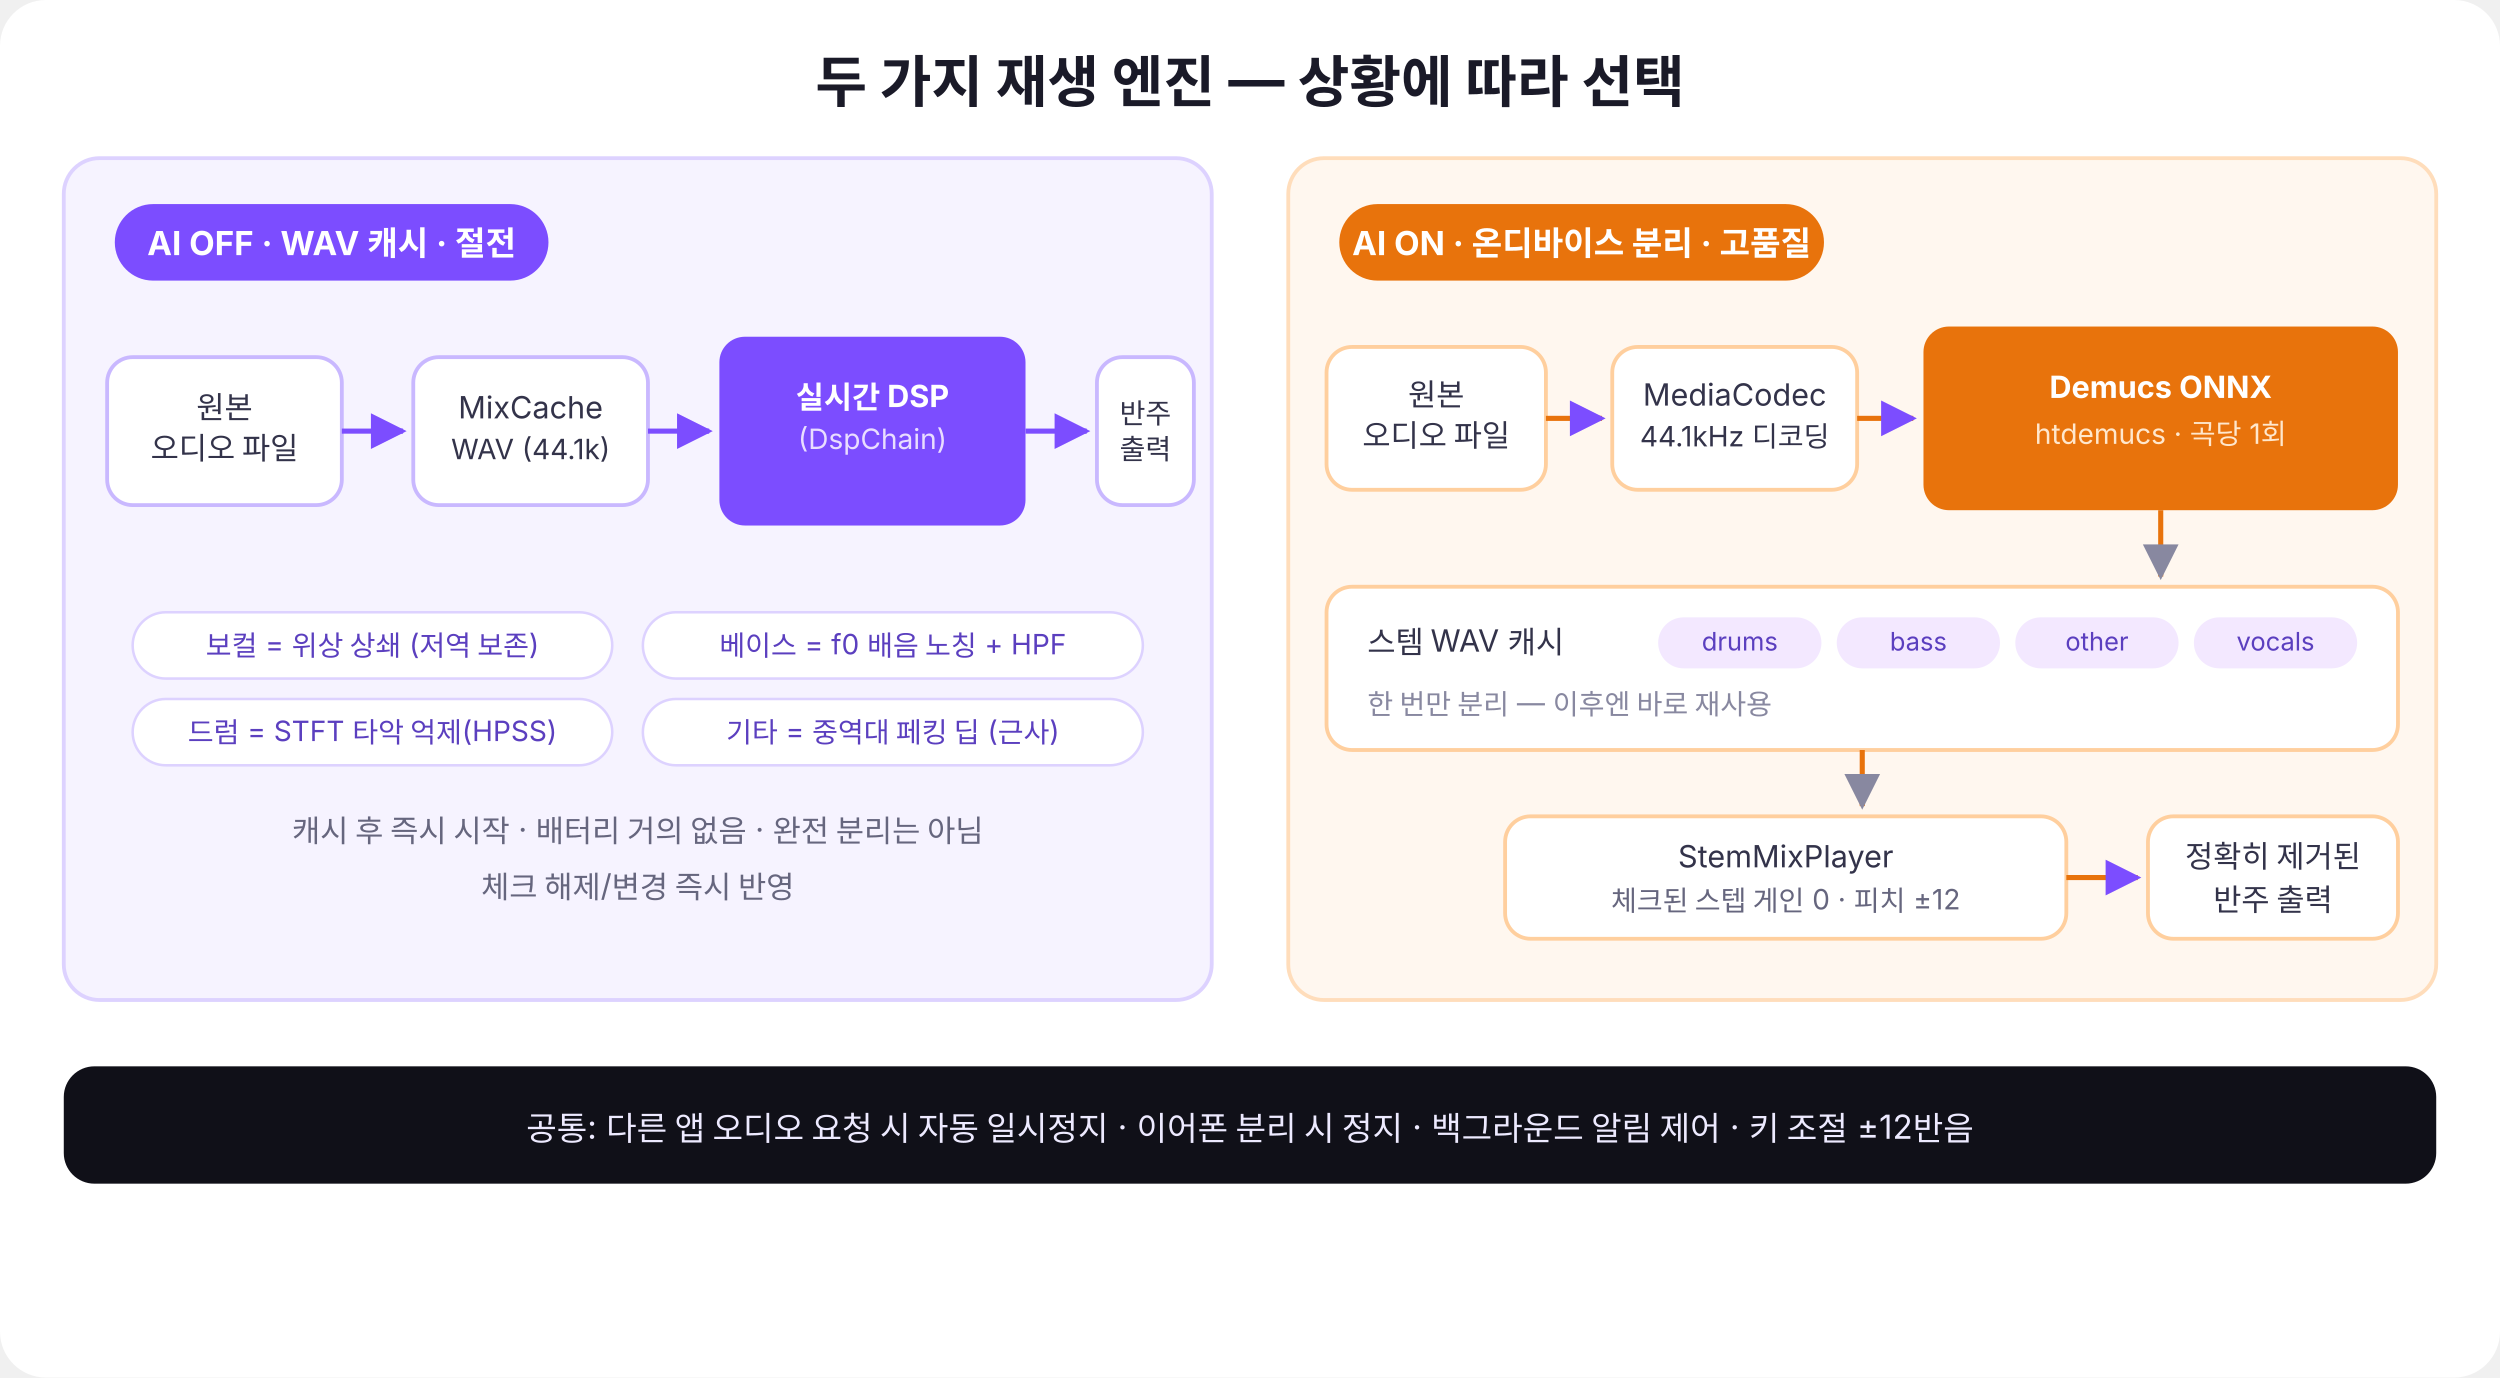
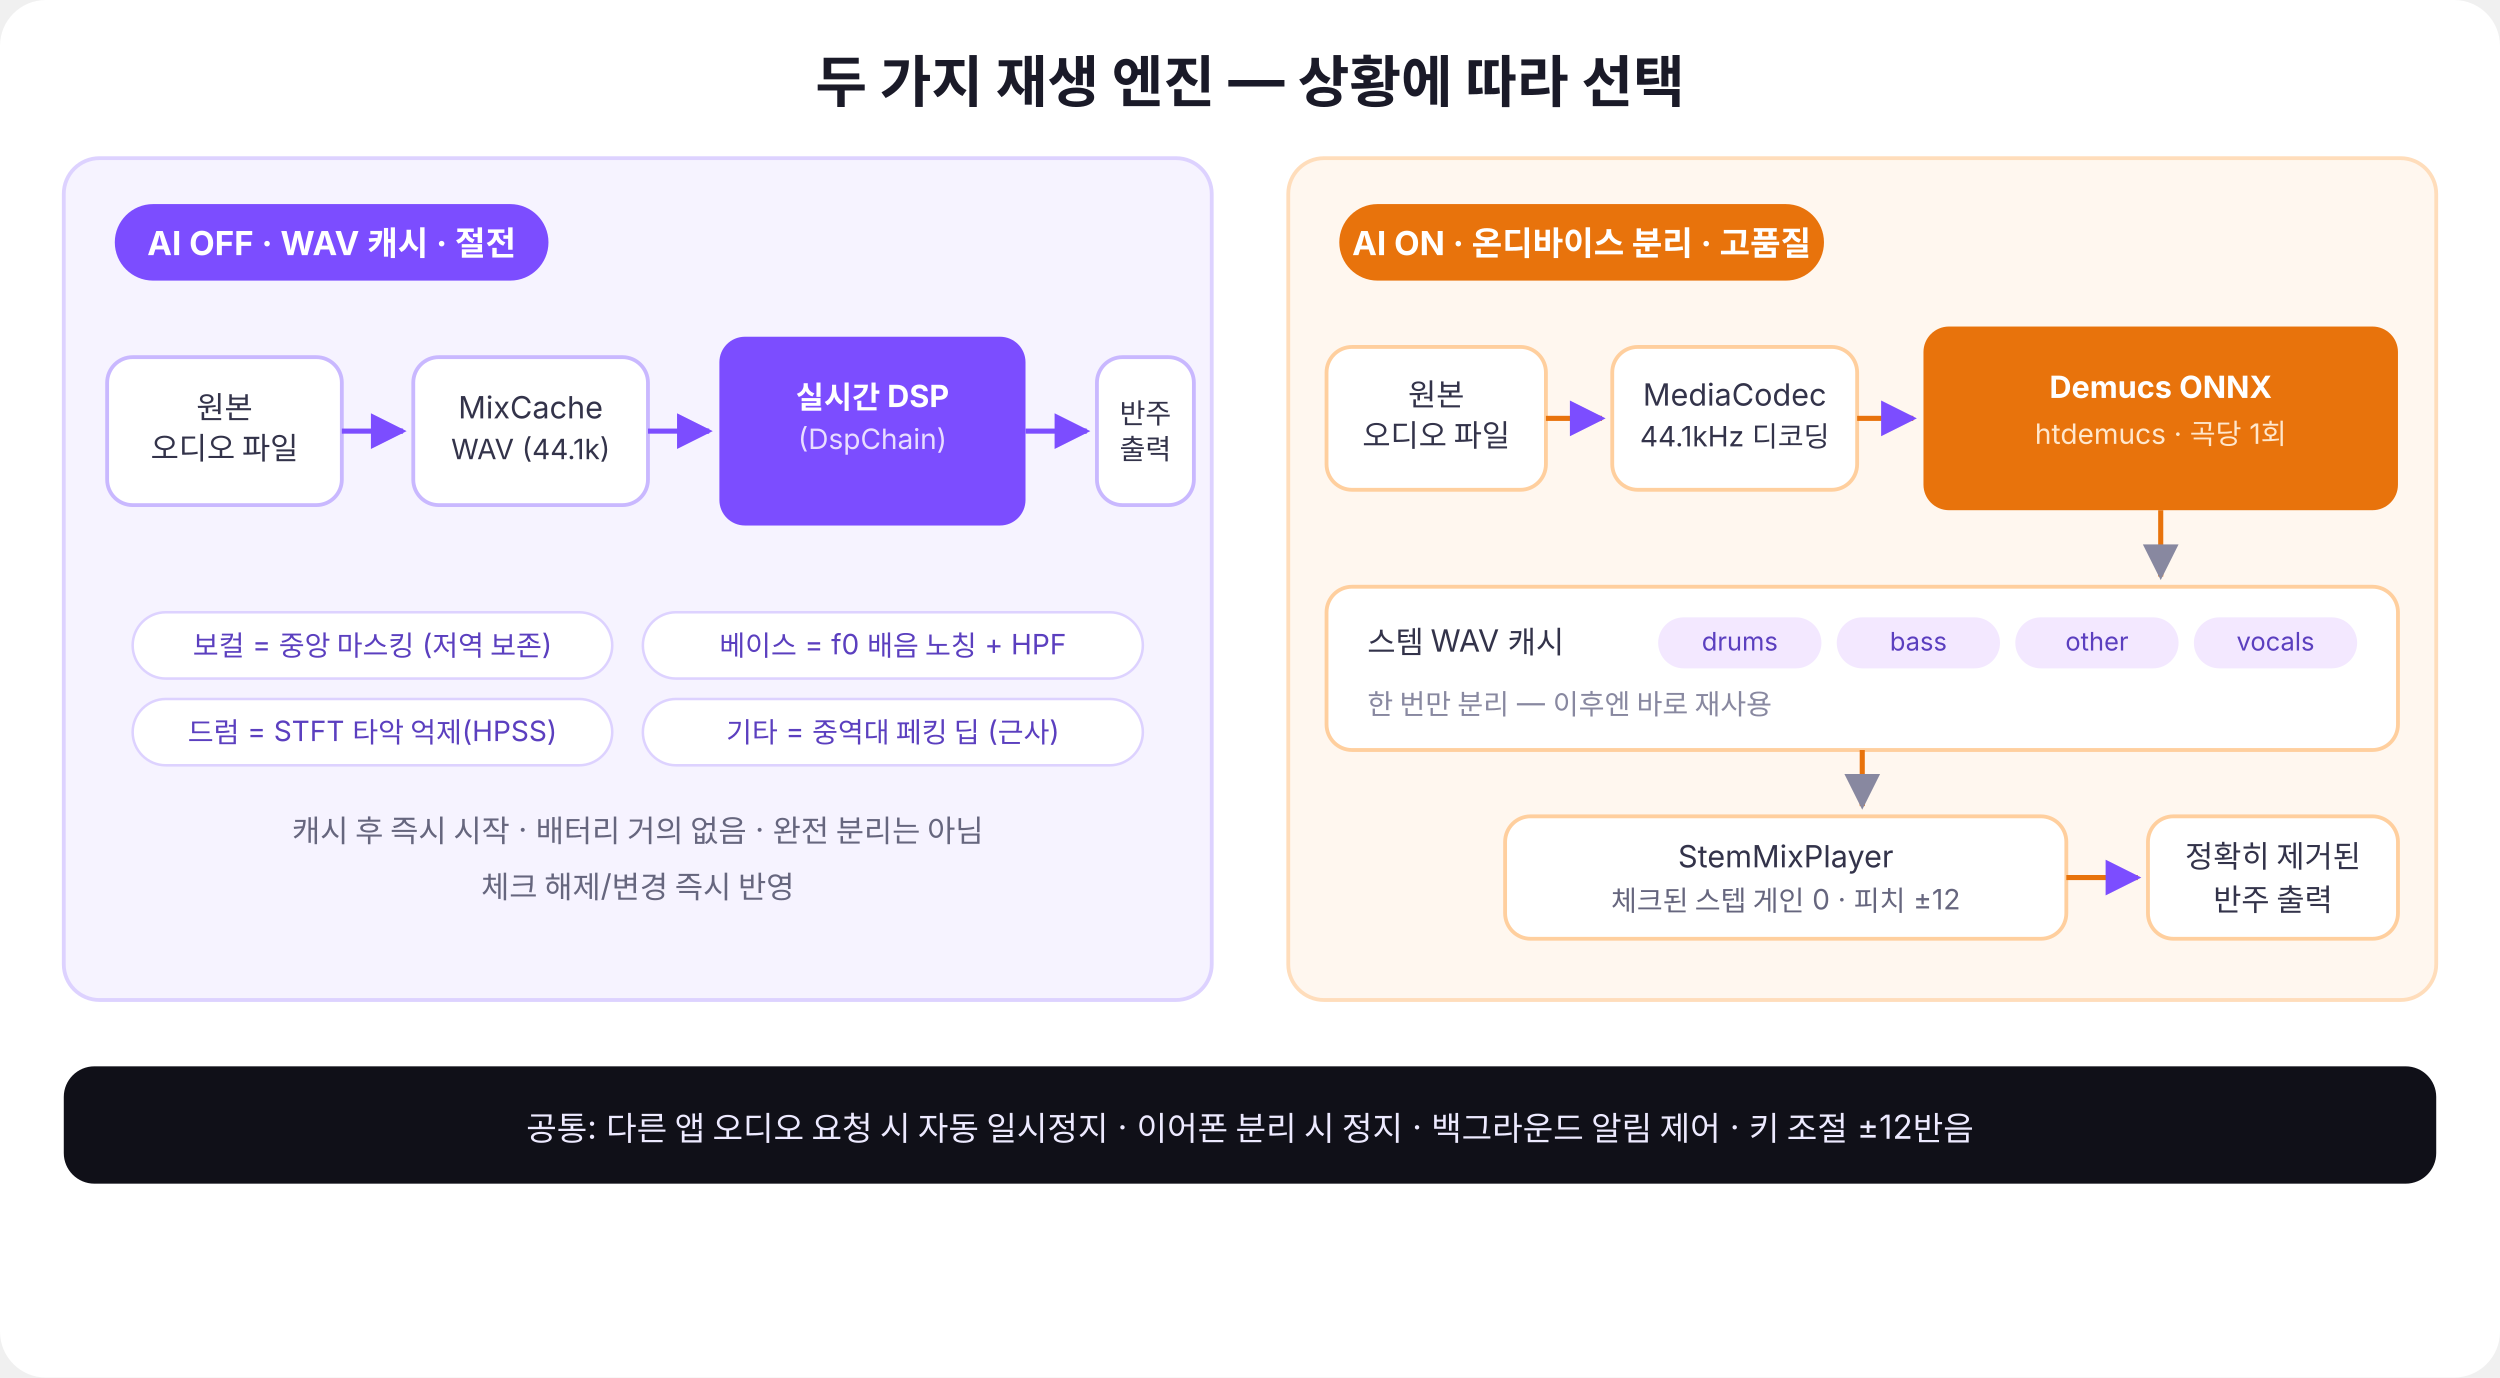
<svg xmlns="http://www.w3.org/2000/svg" width="980" height="540" viewBox="0 0 980 540">
  <defs>
    <marker id="ar" viewBox="0 0 10 10" refX="9" refY="5" markerWidth="7" markerHeight="7" orient="auto">
      <path d="M0,0 L10,5 L0,10 z" fill="#7C4DFF" />
    </marker>
    <marker id="arg" viewBox="0 0 10 10" refX="9" refY="5" markerWidth="7" markerHeight="7" orient="auto">
      <path d="M0,0 L10,5 L0,10 z" fill="#8888a0" />
    </marker>
  </defs>
  <rect x="0" y="0" width="980" height="540" rx="18" fill="#ffffff" />
  <text x="490" y="40" font-family="-apple-system,'Segoe UI',sans-serif" font-size="22" font-weight="bold" fill="#1a1a28" text-anchor="middle">두 가지 재생 엔진 — 상황에 따라 선택</text>
  <rect x="25" y="62" width="450" height="330" rx="14" fill="#F6F3FF" stroke="#DDD2FF" stroke-width="1.5" />
  <rect x="45" y="80" width="170" height="30" rx="15" fill="#7C4DFF" />
  <text x="130" y="100" font-family="-apple-system,'Segoe UI',sans-serif" font-size="13" font-weight="bold" fill="#ffffff" text-anchor="middle">AI OFF · WAV 캐시 · 절전</text>
  <g font-family="-apple-system,'Segoe UI',sans-serif" font-size="12">
    <rect x="42" y="140" width="92" height="58" rx="10" fill="#ffffff" stroke="#C9B8FF" stroke-width="1.5" />
    <text x="88" y="164" text-anchor="middle" fill="#33334a">원본</text>
    <text x="88" y="180" text-anchor="middle" fill="#33334a">오디오 파일</text>
    <line x1="134" y1="169" x2="158" y2="169" stroke="#7C4DFF" stroke-width="2" marker-end="url(#ar)" />
    <rect x="162" y="140" width="92" height="58" rx="10" fill="#ffffff" stroke="#C9B8FF" stroke-width="1.5" />
    <text x="208" y="164" text-anchor="middle" fill="#33334a">MixCache</text>
    <text x="208" y="180" text-anchor="middle" fill="#33334a" font-size="11">WAV (44.1k)</text>
    <line x1="254" y1="169" x2="278" y2="169" stroke="#7C4DFF" stroke-width="2" marker-end="url(#ar)" />
    <rect x="282" y="132" width="120" height="74" rx="10" fill="#7C4DFF" />
    <text x="342" y="160" text-anchor="middle" fill="#ffffff" font-weight="bold">실시간 DSP</text>
    <text x="342" y="176" text-anchor="middle" fill="#E9DDFF" font-size="11">(DspChain)</text>
    <line x1="402" y1="169" x2="426" y2="169" stroke="#7C4DFF" stroke-width="2" marker-end="url(#ar)" />
    <rect x="430" y="140" width="38" height="58" rx="10" fill="#ffffff" stroke="#C9B8FF" stroke-width="1.5" />
    <text x="449" y="166" text-anchor="middle" fill="#33334a" font-size="11">반주</text>
    <text x="449" y="180" text-anchor="middle" fill="#33334a" font-size="11">출력</text>
    <g font-size="11">
      <rect x="52" y="240" width="188" height="26" rx="13" fill="#ffffff" stroke="#DDD2FF" />
-       <text x="146" y="257" text-anchor="middle" fill="#5B3FBF">보컬 = 위상 상쇄 (저역 보존)</text>
+       <text x="146" y="257" text-anchor="middle" fill="#5B3FBF">보컬 = 중앙 마스킹 (저역 보존)</text>
      <rect x="252" y="240" width="196" height="26" rx="13" fill="#ffffff" stroke="#DDD2FF" />
      <text x="350" y="257" text-anchor="middle" fill="#5B3FBF">베이스 = f0 배음 노칭 + HPF</text>
      <rect x="52" y="274" width="188" height="26" rx="13" fill="#ffffff" stroke="#DDD2FF" />
      <text x="146" y="291" text-anchor="middle" fill="#5B3FBF">드럼 = STFT 타악 억제(HPSS)</text>
      <rect x="252" y="274" width="196" height="26" rx="13" fill="#ffffff" stroke="#DDD2FF" />
      <text x="350" y="291" text-anchor="middle" fill="#5B3FBF">기타 = 중역대 페킹 딥 (근사)</text>
    </g>
    <text x="250" y="330" text-anchor="middle" font-size="12" fill="#66667e">캐시 후 즉시 시작 · 배터리 거의 없음 · 완전 분리는 아님</text>
    <text x="250" y="352" text-anchor="middle" font-size="12" fill="#66667e">체크 해제/변경 즉시 반영</text>
  </g>
  <rect x="505" y="62" width="450" height="330" rx="14" fill="#FFF7EF" stroke="#FFDDBB" stroke-width="1.5" />
  <rect x="525" y="80" width="190" height="30" rx="15" fill="#E8730C" />
  <text x="620" y="100" font-family="-apple-system,'Segoe UI',sans-serif" font-size="13" font-weight="bold" fill="#ffffff" text-anchor="middle">AI ON · 온디바이스 분리 · 고품질</text>
  <g font-family="-apple-system,'Segoe UI',sans-serif" font-size="12">
    <rect x="520" y="136" width="86" height="56" rx="10" fill="#ffffff" stroke="#FFCF9E" stroke-width="1.5" />
    <text x="563" y="159" text-anchor="middle" fill="#33334a">원본</text>
    <text x="563" y="175" text-anchor="middle" fill="#33334a">오디오 파일</text>
    <line x1="606" y1="164" x2="628" y2="164" stroke="#E8730C" stroke-width="2" marker-end="url(#ar)" />
    <rect x="632" y="136" width="96" height="56" rx="10" fill="#ffffff" stroke="#FFCF9E" stroke-width="1.5" />
    <text x="680" y="159" text-anchor="middle" fill="#33334a">MediaCodec</text>
    <text x="680" y="175" text-anchor="middle" fill="#33334a" font-size="11">44.1kHz 디코딩</text>
    <line x1="728" y1="164" x2="750" y2="164" stroke="#E8730C" stroke-width="2" marker-end="url(#ar)" />
    <rect x="754" y="128" width="186" height="72" rx="10" fill="#E8730C" />
    <text x="847" y="156" text-anchor="middle" fill="#ffffff" font-weight="bold">Demucs ONNX</text>
    <text x="847" y="174" text-anchor="middle" fill="#FFE7CC" font-size="11">htdemucs · 곡당 1회</text>
    <line x1="847" y1="200" x2="847" y2="226" stroke="#E8730C" stroke-width="2" marker-end="url(#arg)" />
    <rect x="520" y="230" width="420" height="64" rx="10" fill="#ffffff" stroke="#FFCF9E" stroke-width="1.5" />
    <text x="536" y="256" fill="#33334a" font-size="12">스템 WAV 캐시</text>
    <g font-size="10">
      <rect x="650" y="242" width="64" height="20" rx="10" fill="#F3E8FF" />
      <text x="682" y="255" text-anchor="middle" fill="#5B3FBF">drums</text>
      <rect x="720" y="242" width="64" height="20" rx="10" fill="#F3E8FF" />
      <text x="752" y="255" text-anchor="middle" fill="#5B3FBF">bass</text>
      <rect x="790" y="242" width="64" height="20" rx="10" fill="#F3E8FF" />
      <text x="822" y="255" text-anchor="middle" fill="#5B3FBF">other</text>
      <rect x="860" y="242" width="64" height="20" rx="10" fill="#F3E8FF" />
      <text x="892" y="255" text-anchor="middle" fill="#5B3FBF">vocals</text>
    </g>
    <text x="536" y="280" font-size="11" fill="#8888a0">한 번만 분리 — 이후엔 바로 재사용</text>
    <line x1="730" y1="294" x2="730" y2="316" stroke="#E8730C" stroke-width="2" marker-end="url(#arg)" />
    <rect x="590" y="320" width="220" height="48" rx="10" fill="#ffffff" stroke="#FFCF9E" stroke-width="1.5" />
    <text x="700" y="340" text-anchor="middle" fill="#33334a">StemMixPlayer</text>
    <text x="700" y="357" text-anchor="middle" fill="#66667e" font-size="11">체크된 스텝 게인 0 · 피치 ±12</text>
    <line x1="810" y1="344" x2="838" y2="344" stroke="#E8730C" stroke-width="2" marker-end="url(#ar)" />
    <rect x="842" y="320" width="98" height="48" rx="10" fill="#ffffff" stroke="#FFCF9E" stroke-width="1.5" />
    <text x="891" y="340" text-anchor="middle" fill="#33334a">정확히 제거된</text>
    <text x="891" y="357" text-anchor="middle" fill="#33334a">반주 출력</text>
  </g>
  <rect x="25" y="418" width="930" height="46" rx="12" fill="#101018" />
  <text x="490" y="447" font-family="-apple-system,'Segoe UI',sans-serif" font-size="13" fill="#EDEAFF" text-anchor="middle">공통: 다른 앱 오디오 요청 시 자동 일시정지 · 이어폰 분리 시 정지 · 백그라운드 알림 제어 · 키 조절 ±12반음</text>
</svg>
